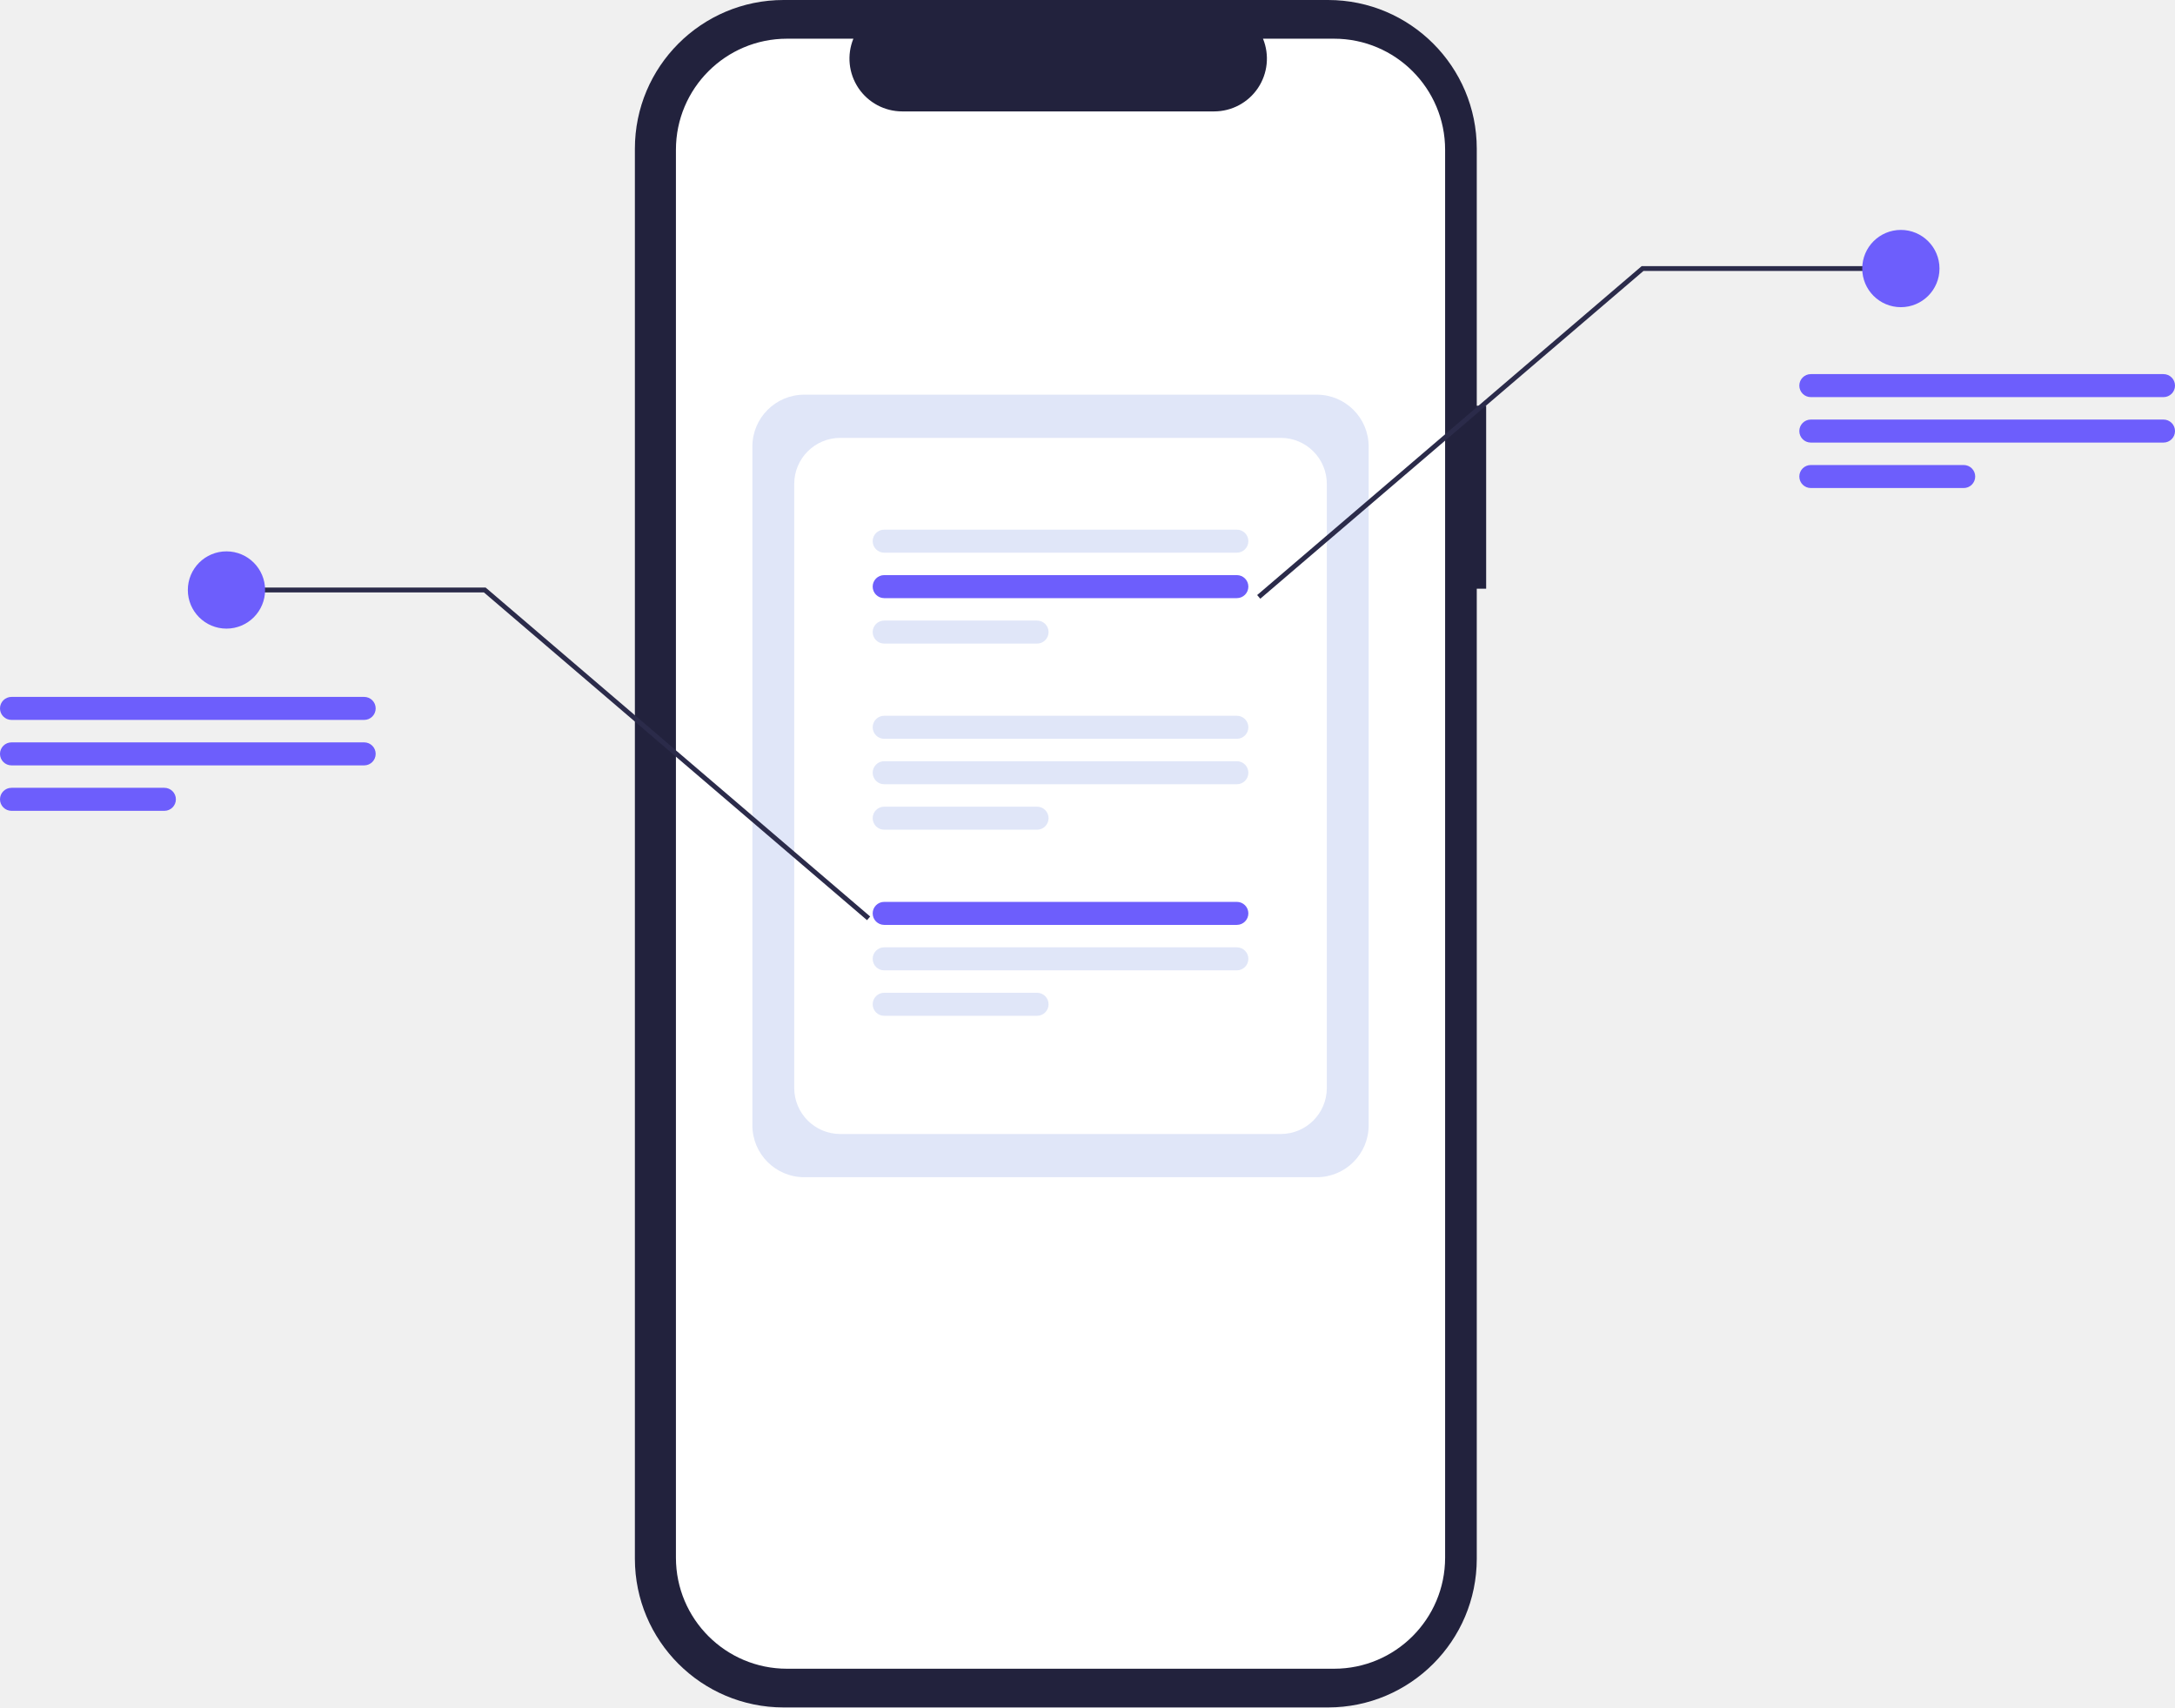
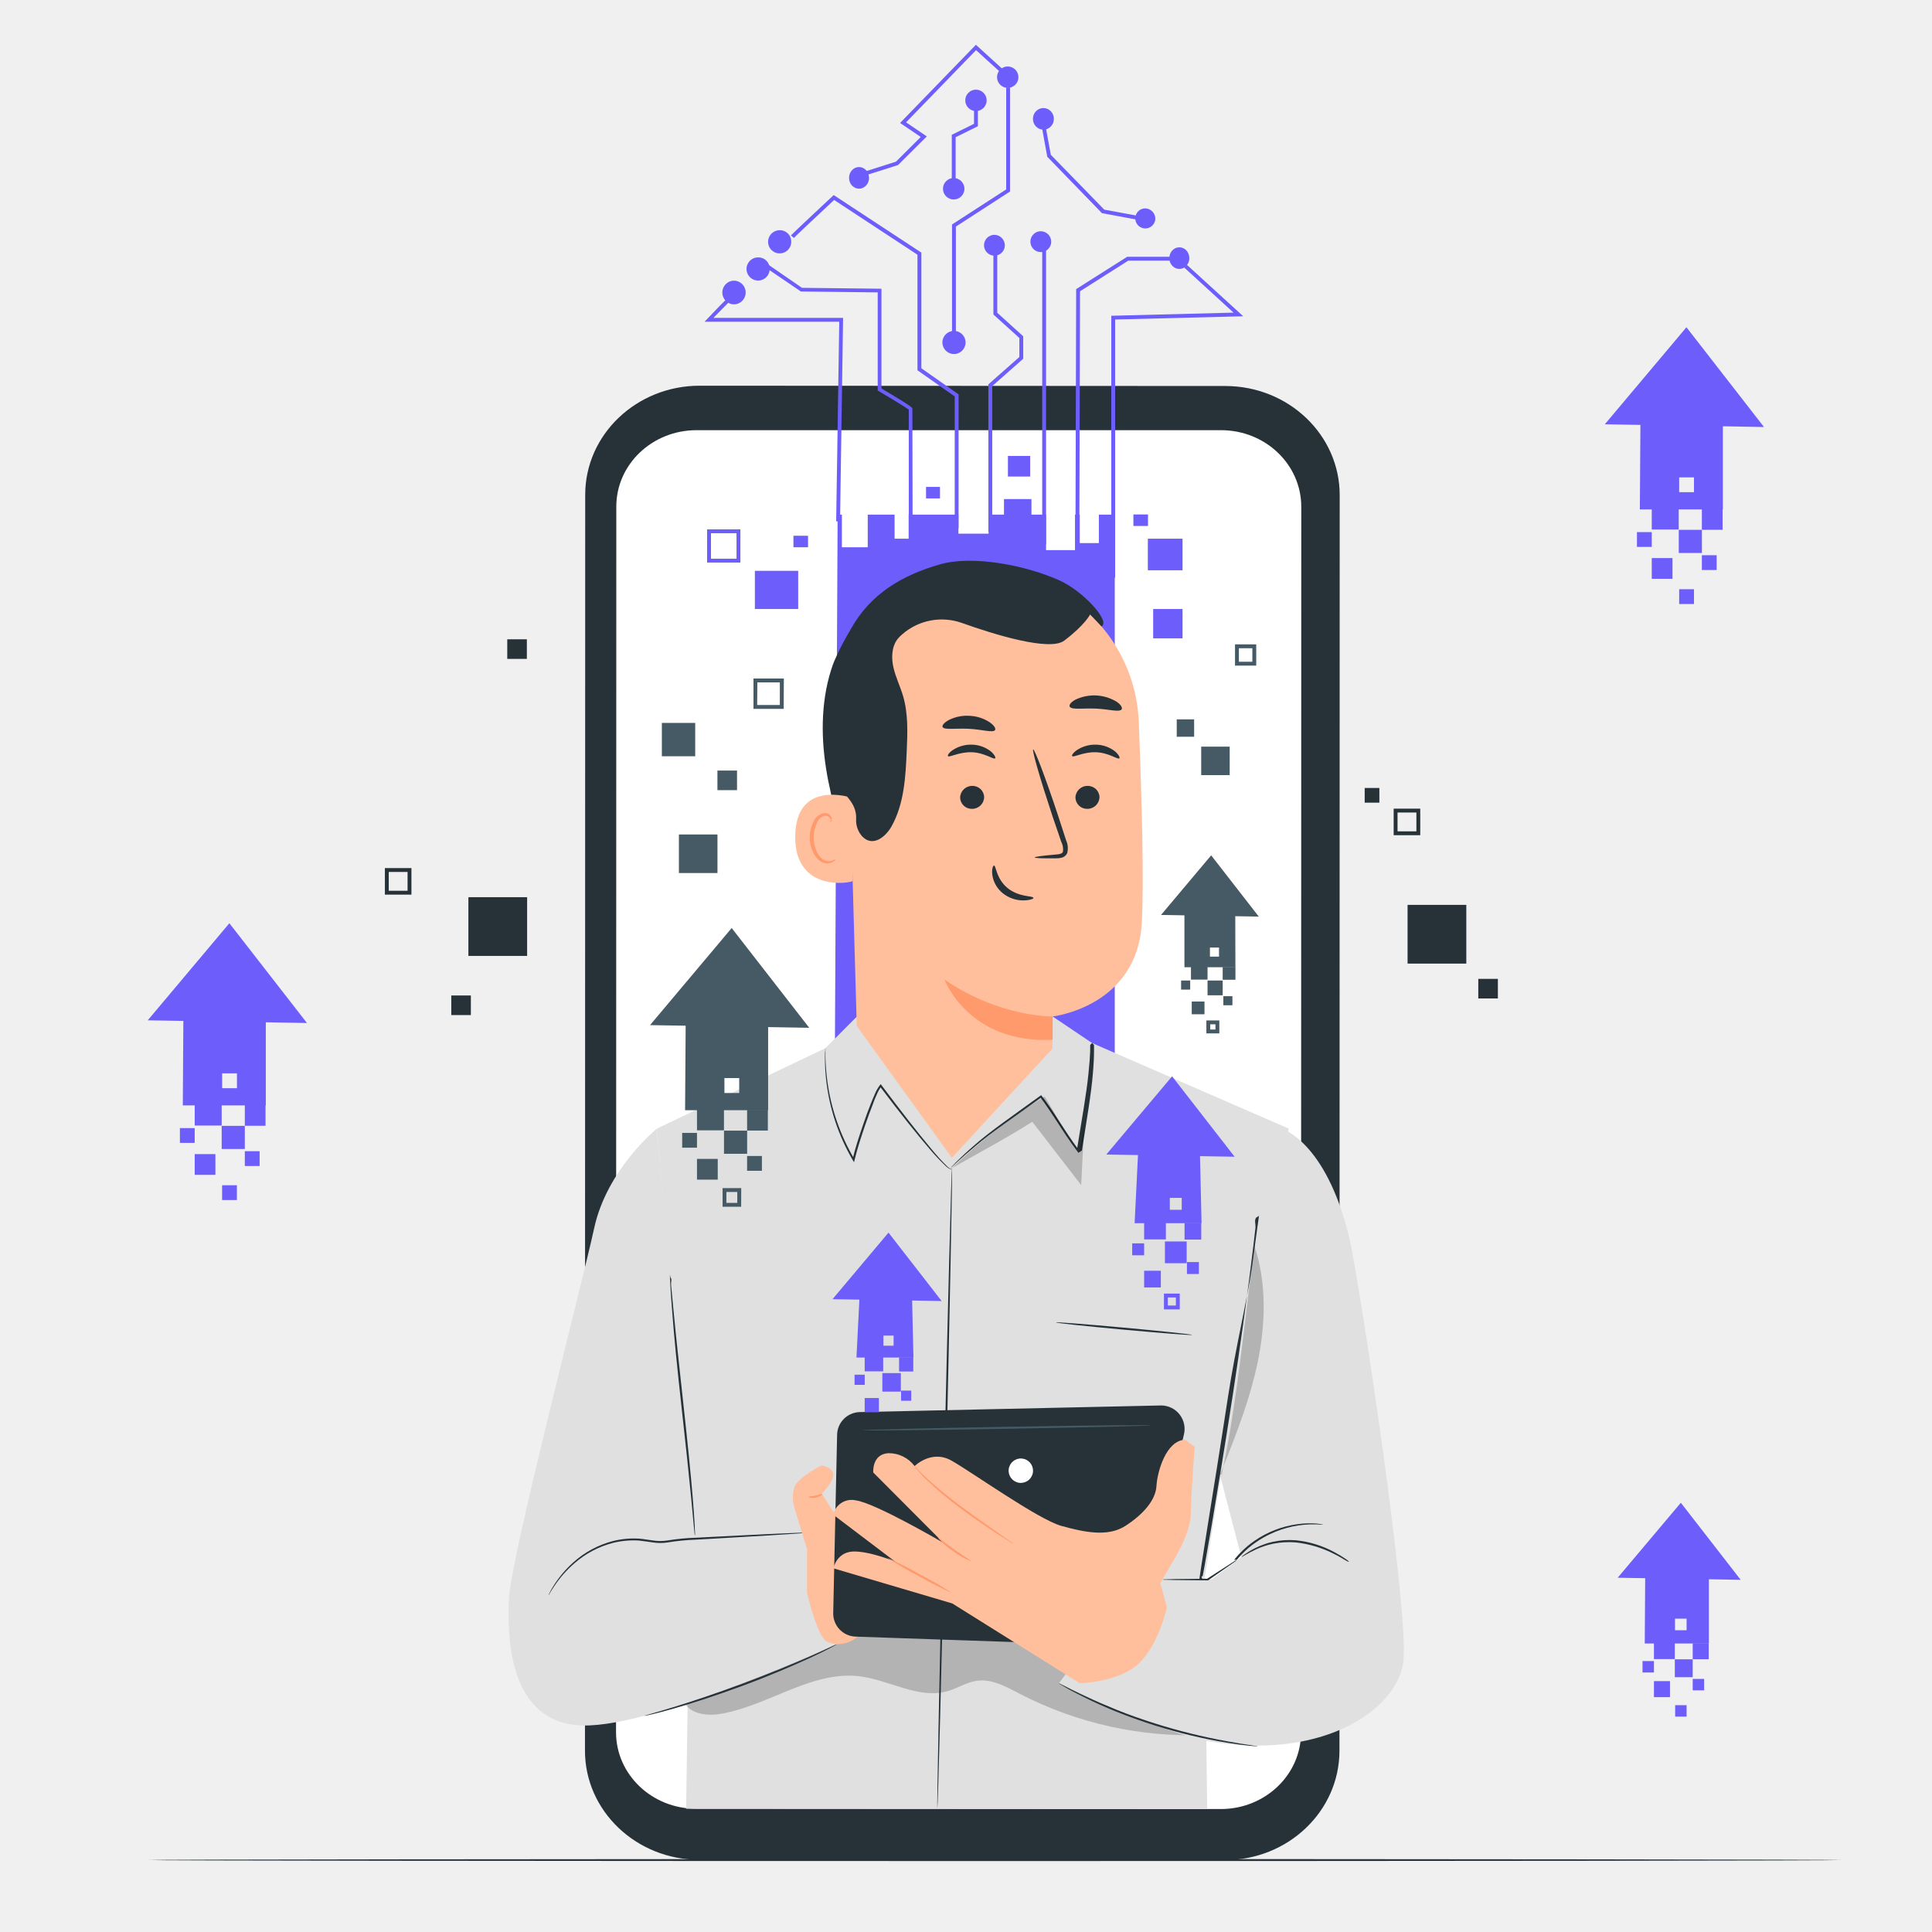
- <svg xmlns="http://www.w3.org/2000/svg" width="803.298" height="630.537" viewBox="0 0 803.298 630.537">
-   <g id="Group_274" data-name="Group 274" transform="translate(-442.72 -205)">
-     <path id="Path_1101" data-name="Path 1101" d="M580.767,229.032H577.3v-94.91a54.929,54.929,0,0,0-54.929-54.929H321.294a54.929,54.929,0,0,0-54.929,54.929V654.8a54.929,54.929,0,0,0,54.929,54.929H522.371A54.929,54.929,0,0,0,577.3,654.8V296.589h3.466Z" transform="translate(410.839 125.807)" fill="#22223d" />
-     <path id="Path_1102" data-name="Path 1102" d="M526.924,95.686H500.677a19.489,19.489,0,0,1-18.044,26.85h-115.2a19.489,19.489,0,0,1-18.045-26.85H324.874a41.022,41.022,0,0,0-41.022,41.022V656.622a41.022,41.022,0,0,0,41.022,41.022H526.916a41.022,41.022,0,0,0,41.022-41.022V136.708a41.022,41.022,0,0,0-41.013-41.022Z" transform="translate(408.51 123.605)" fill="#fff" />
-     <g id="Group_273" data-name="Group 273" transform="translate(720.599 350.752)">
-       <path id="Path_4841" data-name="Path 4841" d="M684.627,474.944H495.293a19.16,19.16,0,0,1-19.139-19.139V205.1a19.16,19.16,0,0,1,19.139-19.139H684.627A19.16,19.16,0,0,1,703.766,205.1v250.7A19.16,19.16,0,0,1,684.627,474.944Z" transform="translate(-476.154 -185.965)" fill="#e0e6f8" />
-       <path id="Path_4842" data-name="Path 4842" d="M673.7,461.453H510.985a17.013,17.013,0,0,1-16.993-16.993V221.37a17.012,17.012,0,0,1,16.993-16.993H673.7A17.012,17.012,0,0,1,690.7,221.37v223.09A17.012,17.012,0,0,1,673.7,461.453Z" transform="translate(-478.537 -188.425)" fill="#fff" />
-       <path id="Path_4843" data-name="Path 4843" d="M661.938,252H531.685a4.248,4.248,0,1,1,0-8.5H661.938a4.248,4.248,0,0,1,0,8.5Z" transform="translate(-483.006 -193.653)" fill="#e0e6f8" />
-       <path id="Path_4844" data-name="Path 4844" d="M661.938,271.375H531.685a4.248,4.248,0,0,1,0-8.5H661.938a4.248,4.248,0,0,1,0,8.5Z" transform="translate(-483.006 -196.242)" fill="#6d5efc" />
-       <path id="Path_4845" data-name="Path 4845" d="M588.147,290.749H531.685a4.248,4.248,0,0,1,0-8.5h56.462a4.248,4.248,0,0,1,0,8.5Z" transform="translate(-483.006 -198.83)" fill="#e0e6f8" />
-       <path id="Path_4846" data-name="Path 4846" d="M661.938,331.327H531.685a4.248,4.248,0,0,1,0-8.5H661.938a4.248,4.248,0,0,1,0,8.5Z" transform="translate(-483.006 -204.252)" fill="#e0e6f8" />
-       <path id="Path_4847" data-name="Path 4847" d="M661.938,350.7H531.685a4.248,4.248,0,0,1,0-8.5H661.938a4.248,4.248,0,0,1,0,8.5Z" transform="translate(-483.006 -206.841)" fill="#e0e6f8" />
-       <path id="Path_4848" data-name="Path 4848" d="M588.147,370.076H531.685a4.248,4.248,0,0,1,0-8.5h56.462a4.248,4.248,0,0,1,0,8.5Z" transform="translate(-483.006 -209.429)" fill="#e0e6f8" />
-       <path id="Path_4849" data-name="Path 4849" d="M661.938,410.653H531.685a4.248,4.248,0,1,1,0-8.5H661.938a4.248,4.248,0,0,1,0,8.5Z" transform="translate(-483.006 -214.851)" fill="#6d5efc" />
-       <path id="Path_4850" data-name="Path 4850" d="M661.938,430.028H531.685a4.248,4.248,0,0,1,0-8.5H661.938a4.248,4.248,0,0,1,0,8.5Z" transform="translate(-483.006 -217.439)" fill="#e0e6f8" />
-       <path id="Path_4851" data-name="Path 4851" d="M588.147,449.4H531.685a4.248,4.248,0,0,1,0-8.5h56.462a4.248,4.248,0,0,1,0,8.5Z" transform="translate(-483.006 -220.028)" fill="#e0e6f8" />
+ <svg xmlns="http://www.w3.org/2000/svg" viewBox="0 0 500 500">
+   <g id="Table">
+     <path d="M476.48,481.38c0,.15-98,.26-219,.26s-219-.11-219-.26,98-.26,219-.26S476.48,481.24,476.48,481.38Z" fill="#263238" />
+   </g>
+   <g id="Device">
+     <path d="M317,481.38l-136-.07c-16.36,0-29.62-12.66-29.61-28.25l.06-325c0-15.6,13.28-28.25,29.65-28.24l136,.08c16.36,0,29.62,12.65,29.61,28.24l-.06,325C346.61,468.75,333.34,481.39,317,481.38Z" fill="#263238" />
+     <path d="M316,111.33H289.65l-77,0H180.26c-11.46,0-20.76,8.84-20.76,19.77l-.07,317.22c0,10.92,9.29,19.78,20.74,19.78l135.77.08c11.46,0,20.76-8.85,20.76-19.77l.07-317.23C336.77,120.19,327.49,111.34,316,111.33Z" fill="#fff" />
+     <rect x="297.06" y="139.41" width="8.98" height="8.18" fill="#6d5efc" />
+     <rect x="205.34" y="138.65" width="3.78" height="2.98" fill="#6d5efc" />
+     <rect x="293.32" y="133.14" width="3.78" height="2.98" fill="#6d5efc" />
+     <rect x="260.85" y="118" width="5.76" height="5.33" fill="#6d5efc" />
+     <rect x="195.36" y="147.73" width="11.21" height="9.88" fill="#6d5efc" />
+     <rect x="239.66" y="126.01" width="3.61" height="2.98" fill="#6d5efc" />
+     <polygon points="288.5 133.19 216.78 133.19 215.95 294.96 288.5 294.96 288.5 133.19" fill="#6d5efc" />
+     <rect x="248.04" y="131.67" width="7.8" height="6.44" fill="#fff" />
+     <rect x="270.72" y="131.77" width="7.49" height="10.6" fill="#fff" />
+     <rect x="279.44" y="131.61" width="4.95" height="8.94" fill="#fff" />
+     <rect x="217.88" y="132.1" width="6.69" height="9.53" fill="#fff" />
+     <rect x="231.52" y="132.75" width="3.64" height="6.66" fill="#fff" />
+     <rect x="259.83" y="129.16" width="7.11" height="5.86" fill="#6d5efc" />
+     <path d="M249.89,88.69a3,3,0,1,1-3-3.06A3,3,0,0,1,249.89,88.69Z" fill="#6d5efc" />
+     <ellipse cx="189.96" cy="75.7" rx="3.02" ry="3.06" fill="#6d5efc" />
+     <path d="M217.4,134.92l-1,0,.8-51.66H182.34l.8-.84c.23-.24,5.64-6,6.91-6.88l.59.8c-.83.62-3.92,3.78-6,5.92h33.55Z" fill="#6d5efc" />
+     <path d="M199.19,69.41a3,3,0,1,1-3-2.8A2.91,2.91,0,0,1,199.19,69.41Z" fill="#6d5efc" />
+     <path d="M204.77,62.38a3,3,0,1,1-3-2.8A2.91,2.91,0,0,1,204.77,62.38Z" fill="#6d5efc" />
+     <ellipse cx="222.32" cy="46.03" rx="2.59" ry="2.8" fill="#6d5efc" />
+     <path d="M249.6,48.87a2.78,2.78,0,1,1-2.78-2.8A2.8,2.8,0,0,1,249.6,48.87Z" fill="#6d5efc" />
+     <path d="M255.35,26a2.77,2.77,0,1,1-2.77-2.8A2.79,2.79,0,0,1,255.35,26Z" fill="#6d5efc" />
+     <ellipse cx="270.03" cy="30.76" rx="2.71" ry="2.8" fill="#6d5efc" />
+     <path d="M299,56.73a2.6,2.6,0,1,1-2.6-2.81A2.7,2.7,0,0,1,299,56.73Z" fill="#6d5efc" />
+     <path d="M260.06,63.57a2.7,2.7,0,1,1-2.7-2.8A2.75,2.75,0,0,1,260.06,63.57Z" fill="#6d5efc" />
+     <path d="M272.06,62.65a2.7,2.7,0,1,1-2.69-2.81A2.74,2.74,0,0,1,272.06,62.65Z" fill="#6d5efc" />
+     <ellipse cx="305.21" cy="66.8" rx="2.59" ry="2.8" fill="#6d5efc" />
+     <path d="M263.57,20a2.77,2.77,0,1,1-2.76-2.8A2.79,2.79,0,0,1,263.57,20Z" fill="#6d5efc" />
+     <path d="M236.19,138.91h-1V106c-.84-.63-5.12-3.21-7.79-4.8l-.25-.14V75.67l-19.88-.23-9-6.12.57-.83,8.71,6,20.57.23v25.81c8,4.77,8,4.93,8,5.29Z" fill="#6d5efc" />
+     <path d="M248.08,136.7h-1V102.59l-9.64-6.76V65.92L215.87,51.75c-4.12,3.84-10.09,9.45-10.41,9.83l-.77-.65c.45-.53,9.73-9.2,10.78-10.18l.29-.27,22.69,14.9V95.31l9.64,6.76Z" fill="#6d5efc" />
+     <polygon points="247.38 89.31 246.38 89.31 246.38 58.1 260.4 49.02 260.4 22.64 261.4 22.64 261.4 49.56 247.38 58.64 247.38 89.31" fill="#6d5efc" />
+     <polygon points="247.32 48.87 246.32 48.87 246.32 34.89 252.08 32.04 252.08 25.96 253.08 25.96 253.08 32.66 247.32 35.51 247.32 48.87" fill="#6d5efc" />
+     <polygon points="256.79 137.56 255.79 137.56 255.79 99.47 263.81 92.39 263.81 87.47 257.09 81.39 257.09 65.65 258.09 65.65 258.09 80.94 264.81 87.03 264.81 92.84 256.79 99.92 256.79 137.56" fill="#6d5efc" />
+     <rect x="269.72" y="62.65" width="1" height="78.21" fill="#6d5efc" />
+     <polygon points="279.32 142.12 278.32 142.12 278.51 74.82 291.71 66.45 305.54 66.45 305.54 67.45 292 67.45 279.51 75.38 279.32 142.12" fill="#6d5efc" />
+     <polygon points="288.6 149.48 287.6 149.48 287.6 81.72 319.24 80.91 305.87 68.69 306.54 67.96 321.75 81.85 288.6 82.69 288.6 149.48" fill="#6d5efc" />
+     <path d="M297,57.35l-11.81-2.18L271,40.53l0-.15c-.4-2.13-1.69-9.12-1.69-9.62h1c0,.43,1,5.87,1.64,9.3l13.83,14.19,11.5,2.13Z" fill="#6d5efc" />
+     <polygon points="224.1 45.35 223.8 44.4 231.87 41.84 238.29 35.45 232.94 31.82 252.56 11.59 260.39 18.71 259.72 19.45 252.6 12.98 234.49 31.66 239.86 35.3 232.4 42.72 224.1 45.35" fill="#6d5efc" />
+     <rect x="298.44" y="157.61" width="7.6" height="7.6" fill="#6d5efc" />
+     <path d="M191.61,145.59H183V137h8.61Zm-7.61-1h6.61V138H184Z" fill="#6d5efc" />
+     <rect x="121.22" y="232.19" width="15.2" height="15.2" fill="#263238" />
+     <rect x="364.28" y="234.18" width="15.2" height="15.2" fill="#263238" />
+     <rect x="353.18" y="203.93" width="3.8" height="3.8" fill="#263238" />
+     <rect x="310.87" y="193.23" width="7.37" height="7.37" fill="#455a64" />
+     <rect x="304.54" y="186.17" width="4.5" height="4.5" fill="#455a64" />
+     <path d="M325.11,172.26h-5.49v-5.5h5.49Zm-4.49-1h3.49v-3.5h-3.49Z" fill="#455a64" />
+     <path d="M367.56,216.15h-6.88v-6.87h6.88Zm-5.88-1h4.88v-4.87h-4.88Z" fill="#263238" />
+     <path d="M106.48,231.53H99.61v-6.87h6.87Zm-5.87-1h4.87v-4.87h-4.87Z" fill="#263238" />
+     <rect x="175.7" y="215.96" width="9.98" height="9.98" fill="#455a64" />
+     <rect x="185.67" y="199.42" width="5.07" height="5.07" fill="#455a64" />
+     <rect x="131.28" y="165.45" width="5.07" height="5.07" fill="#263238" />
+     <rect x="382.58" y="253.33" width="5.07" height="5.07" fill="#263238" />
+     <rect x="116.79" y="257.63" width="5.07" height="5.07" fill="#263238" />
+     <rect x="171.29" y="187.09" width="8.63" height="8.63" fill="#455a64" />
+     <path d="M202.82,183.45H195V175.6h7.86Zm-6.86-1h5.86V176.6H196Z" fill="#455a64" />
+   </g>
+   <g id="Character">
+     <polygon points="213.58 271.28 170.01 292.08 178.56 399.27 177.57 468.1 312.42 468.18 311.68 408.8 315.51 384.84 333.53 292.08 282.63 269.94 272.42 263.06 221.67 263.18 213.58 271.28" fill="#e0e0e0" />
+     <g style="opacity:0.2">
+       <path d="M177.35,441.13c2.25,2.85,6.52,3,10.08,2.25,12-2.39,22.89-11,35-9.56,7.75.94,15.3,6,22.8,3.85,2.59-.74,4.93-2.32,7.59-2.69,3.9-.54,7.6,1.56,11.09,3.37A95.9,95.9,0,0,0,312,449l6.81-18.14-61-15.82-48.89-2.8-31.52,18.42Z" />
    </g>
-     <path id="Path_4852" data-name="Path 4852" d="M333.123,225.273,191.611,104.231H96.539v-1.783h95.73l142.013,121.47Z" transform="translate(429.821 319.538)" fill="#2b2b4a" />
-     <circle id="Ellipse_816" data-name="Ellipse 816" cx="14.266" cy="14.266" r="14.266" transform="translate(512.094 408.612)" fill="#6d5efc" />
-     <path id="Path_4853" data-name="Path 4853" d="M329.1,264.622H198.846a4.248,4.248,0,0,1,0-8.5H329.1a4.248,4.248,0,0,1,0,8.5Z" transform="translate(248.122 206.238)" fill="#6d5efc" />
-     <path id="Path_4854" data-name="Path 4854" d="M329.1,284H198.846a4.248,4.248,0,0,1,0-8.5H329.1a4.248,4.248,0,0,1,0,8.5Z" transform="translate(248.122 203.65)" fill="#6d5efc" />
-     <path id="Path_4855" data-name="Path 4855" d="M255.308,303.371H198.846a4.248,4.248,0,1,1,0-8.5h56.462a4.248,4.248,0,1,1,0,8.5Z" transform="translate(248.122 201.061)" fill="#6d5efc" />
-     <path id="Path_4856" data-name="Path 4856" d="M412.912,136.906,554.925,15.436h95.73v1.783H555.584L414.071,138.262Z" transform="translate(494.116 287.844)" fill="#2b2b4a" />
-     <circle id="Ellipse_817" data-name="Ellipse 817" cx="14.266" cy="14.266" r="14.266" transform="translate(1130.505 289.906)" fill="#6d5efc" />
-     <path id="Path_4857" data-name="Path 4857" d="M973.131,177.033H842.878a4.248,4.248,0,1,1,0-8.5H973.131a4.248,4.248,0,0,1,0,8.5Z" transform="translate(268.638 174.622)" fill="#6d5efc" />
-     <path id="Path_4858" data-name="Path 4858" d="M973.131,196.407H842.878a4.248,4.248,0,0,1,0-8.5H973.131a4.248,4.248,0,0,1,0,8.5Z" transform="translate(268.638 172.033)" fill="#6d5efc" />
-     <path id="Path_4859" data-name="Path 4859" d="M899.34,215.782H842.878a4.248,4.248,0,1,1,0-8.5H899.34a4.248,4.248,0,0,1,0,8.5Z" transform="translate(268.638 169.444)" fill="#6d5efc" />
+     <path d="M242.58,468.1c-.14,0,.59-37.12,1.64-82.89s2-82.9,2.16-82.89-.59,37.11-1.64,82.9S242.73,468.11,242.58,468.1Z" fill="#263238" />
+     <path d="M331.62,292.08h0s11.48,3.11,17.52,28.07c2.55,10.5,15.82,98,14,110.18s-20.22,24.55-47.75,20.73c-15.19-2.11-41.34-15.46-41.34-15.46l20.17-26.89H313.6l7.66-5.74-6.18-23.71S327.12,299.77,331.62,292.08Z" fill="#e0e0e0" />
+     <path d="M349.14,404.17c-.5.09-1.45-.84-3.86-2a28.4,28.4,0,0,0-10-3,21.23,21.23,0,0,0-5.72.33l-1.26.29c-.4.11-.78.25-1.16.36a20.29,20.29,0,0,0-2,.79c-2.44,1.12-3.8,2.13-3.86,2a5.53,5.53,0,0,1,.93-.73,20.32,20.32,0,0,1,2.77-1.63,16.59,16.59,0,0,1,2.06-.86c.38-.13.77-.29,1.18-.4l1.28-.32a20.65,20.65,0,0,1,5.86-.38,26.43,26.43,0,0,1,10.11,3.15,29.41,29.41,0,0,1,2.75,1.66A4.9,4.9,0,0,1,349.14,404.17Z" fill="#263238" />
+     <path d="M300.82,408.8a3.4,3.4,0,0,1,.85-.07l2.37-.07,8.49-.09-.12,0,7.67-4.94-.7.06c.52-.61,1.05-1.27,1.67-1.87a23,23,0,0,1,3.62-3.06,25.47,25.47,0,0,1,11-4.29,23.76,23.76,0,0,1,5-.18c.59.05,1,.13,1.35.17a1.69,1.69,0,0,1,.47.1,16.65,16.65,0,0,1-1.83-.06,26.12,26.12,0,0,0-11.94,2.51,25.62,25.62,0,0,0-3.74,2.17,22.53,22.53,0,0,0-3.54,3c-.6.59-1.12,1.24-1.63,1.83l0,0,0,0L312.65,409l0,0h-.07l-8.49-.09-2.37-.06A5.3,5.3,0,0,1,300.82,408.8Z" fill="#263238" />
+     <path d="M246.38,302.32a.24.24,0,0,1,0,.14.21.21,0,0,1-.1.16.33.33,0,0,1-.26,0,4.43,4.43,0,0,1-1.33-.92,51.7,51.7,0,0,1-4.12-4.37c-3.36-3.88-7.84-9.52-12.86-16.17l.37,0a10.13,10.13,0,0,0-1.21,2.19c-.37.8-.71,1.64-1,2.48-.67,1.7-1.31,3.46-1.93,5.25-1.06,3.12-2.08,6.18-2.77,9.09l-.15.62-.32-.54a52.72,52.72,0,0,1-6.85-20.42,49.7,49.7,0,0,1-.35-6.31c0-.74,0-1.31.07-1.69a3.86,3.86,0,0,1,.05-.59,2.52,2.52,0,0,1,0,.59c0,.38,0,.95,0,1.69a57.09,57.09,0,0,0,.49,6.27,53.84,53.84,0,0,0,7,20.2l-.47.07c.7-3,1.71-6,2.78-9.15.62-1.8,1.26-3.57,1.94-5.27.34-.85.68-1.68,1.05-2.5a10,10,0,0,1,1.33-2.34l.19-.22.19.25c5,6.67,9.42,12.34,12.7,16.26,1.64,2,3,3.49,4,4.45a4.9,4.9,0,0,0,1.24,1c.17.07.28,0,.3-.1S246.36,302.31,246.38,302.32Z" fill="#263238" />
+     <path d="M282.63,269.94a2.24,2.24,0,0,1,.5.54c0,.36,0,.88,0,1.57,0,1.36-.08,3.36-.3,5.84-.4,5-1.58,11.9-2.83,19.86l-.9.59-.36-.48c-1.79-2.37-3.52-5-5.31-7.78-1.4-2.14-2.78-4.22-4.23-6.15l.35.05c-6.91,5-13.12,9.17-17.17,12.67-2.05,1.7-3.64,3.13-4.72,4.13l-1.23,1.15a3.84,3.84,0,0,1-.44.39s.11-.17.37-.45.66-.7,1.18-1.22c1-1,2.6-2.51,4.63-4.26,4-3.57,10.18-7.81,17.09-12.83l.2-.14.15.2c1.46,1.94,2.86,4,4.26,6.18,1.78,2.74,3.5,5.4,5.27,7.76l-.45.11c1.29-8,2.52-14.85,3-19.81.26-2.47.4-4.45.45-5.82,0-.68,0-1.2,0-1.56A2.77,2.77,0,0,1,282.63,269.94Z" fill="#263238" />
+     <path d="M308.55,345.48c0,.14-7.93-.47-17.68-1.36s-17.65-1.73-17.63-1.88,7.92.47,17.68,1.36S308.56,345.33,308.55,345.48Z" fill="#263238" />
+     <path d="M220.93,224.92c-2.91-8.59-5.78-17.24-7.17-26.19s-1.22-18.31,1.83-26.84c.46-1.3,4.44-10,5.8-9.87,1,.09-1.43,8.18-.93,9,4.82,8,6.22,17.76,5.58,27.11a122.92,122.92,0,0,1-5.11,26.77" fill="#263238" />
+     <path d="M294.72,186.83a40.64,40.64,0,0,0-38.93-39l-2.1-.08c-22.73.39-35.09,19.9-34.08,42.61l2.12,75.16,24.62,34.12,26-28.25c0-6.4,0-8.33.05-8.33s21.93-2.49,23.1-24.27C296.09,228.27,295.49,206.51,294.72,186.83Z" fill="#ffbf9d" />
+     <path d="M272.42,263.06s-13.77.24-28-9.56c0,0,6.15,16.66,28,15.6Z" fill="#ff9a6c" />
+     <path d="M284.55,206.33a3.12,3.12,0,0,1-3.14,3,3,3,0,0,1-3.09-2.94,3.11,3.11,0,0,1,3.13-3A3,3,0,0,1,284.55,206.33Z" fill="#263238" />
+     <path d="M289.69,196.26c-.41.39-2.69-1.45-6-1.58s-5.87,1.44-6.22,1c-.17-.19.25-.91,1.36-1.64a8.58,8.58,0,0,1,5-1.32,8.22,8.22,0,0,1,4.78,1.77C289.57,195.34,289.88,196.09,289.69,196.26Z" fill="#263238" />
+     <path d="M254.7,206.33a3.11,3.11,0,0,1-3.13,3,3,3,0,0,1-3.09-2.94,3.11,3.11,0,0,1,3.12-3A3,3,0,0,1,254.7,206.33Z" fill="#263238" />
+     <path d="M257.55,196.26c-.41.39-2.69-1.45-6-1.58s-5.87,1.44-6.22,1c-.17-.19.25-.91,1.36-1.64a8.58,8.58,0,0,1,5-1.32,8.22,8.22,0,0,1,4.78,1.77C257.42,195.34,257.74,196.09,257.55,196.26Z" fill="#263238" />
+     <path d="M267.78,221.91c0-.19,2.09-.47,5.48-.76.86-.05,1.68-.19,1.84-.77a4.32,4.32,0,0,0-.46-2.55l-2.26-6.62c-3.13-9.41-5.36-17.14-5-17.26s3.23,7.4,6.35,16.82c.76,2.32,1.47,4.53,2.16,6.65a5,5,0,0,1,.3,3.37,2.13,2.13,0,0,1-1.46,1.19,5.65,5.65,0,0,1-1.46.15C269.89,222.17,267.79,222.1,267.78,221.91Z" fill="#263238" />
+     <path d="M257.54,188.9c-.45.85-3.3-.12-6.82-.29s-6.49.37-6.8-.51c-.13-.43.51-1.18,1.79-1.84a10.47,10.47,0,0,1,5.3-1,10.16,10.16,0,0,1,5.08,1.64C257.24,187.68,257.75,188.5,257.54,188.9Z" fill="#263238" />
+     <path d="M290.25,183.63c-.72.74-3.43-.12-6.71-.25s-6.07.36-6.68-.46c-.27-.39.18-1.14,1.42-1.83a11.21,11.21,0,0,1,10.79.57C290.2,182.47,290.56,183.26,290.25,183.63Z" fill="#263238" />
+     <path d="M220.73,206.56c-.37-.17-14.79-5-14.93,9.87s14.86,12,14.89,11.55S220.73,206.56,220.73,206.56Z" fill="#ffbf9d" />
+     <path d="M216.19,222.29c-.07,0-.26.18-.7.38a2.62,2.62,0,0,1-2,0c-1.57-.59-2.87-3.11-2.92-5.8a8.52,8.52,0,0,1,.77-3.71,3,3,0,0,1,2-2,1.34,1.34,0,0,1,1.53.73c.19.42.9.72.17.74s.33-.25.21-.86a1.65,1.65,0,0,0-.58-.94,2,2,0,0,0-1.43-.4,3.67,3.67,0,0,0-2.74,2.29,8.87,8.87,0,0,0-.94,4.15c.07,3,1.58,5.83,3.73,6.48a2.82,2.82,0,0,0,2.38-.37C216.16,222.65,216.24,222.32,216.19,222.29Z" fill="#ff9a6c" />
+     <path d="M285.08,162.11c2.41-1.33-4.83-9.15-10.76-11.84-9-4.08-22.65-6.59-30.92-4.25-10,2.82-18.23,7.77-23.23,16.82s-6.88,19.61-6.6,30c.09,3.15.41,6.44,2.1,9.11,2.08,3.3,6.07,5.38,5.9,9.93a6.24,6.24,0,0,0,1.54,4.55c2.73,2.91,6.07.18,7.61-2.55,3.28-5.84,3.65-12.82,3.94-19.51.21-4.76.4-9.62-.93-14.19-.73-2.49-1.9-4.84-2.49-7.36s-.52-5.39,1.06-7.45a9,9,0,0,1,1.21-1.22,15.54,15.54,0,0,1,15.43-2.93c8.4,3,22.74,7.42,26.49,4.57,5.4-4.09,6.69-6.77,6.69-6.77Z" fill="#263238" />
+     <path d="M257.26,224c.52,0,.54,3.39,3.48,5.81s6.59,2,6.62,2.5c.5.22-.81.67-2.35.72a8.53,8.53,0,0,1-5.53-1.89,7.44,7.44,0,0,1-2.69-4.88C256.65,224.81,257,224,257.26,224Z" fill="#263238" />
+     <path d="M170,292.08s-12.88,10.42-16.21,25.69-21.62,85.54-22.08,95.9,0,32.43,19.15,32.88,67.62-21.89,67.62-21.89l-9.25-28-30.22.83Z" fill="#e0e0e0" />
+     <path d="M209.24,396.62a3.94,3.94,0,0,1-.74.1l-2.12.16-7.83.51-11.61.68-6.85.39a57.82,57.82,0,0,0-7.29.72,12.15,12.15,0,0,1-3.81,0c-1.23-.15-2.42-.37-3.59-.48a22.25,22.25,0,0,0-6.73.59,24.45,24.45,0,0,0-10.08,5.35,29.24,29.24,0,0,0-5.14,5.84c-.52.76-.89,1.37-1.13,1.79a3.46,3.46,0,0,1-.41.63,3.31,3.31,0,0,1,.32-.68,17.46,17.46,0,0,1,1.05-1.85,28.36,28.36,0,0,1,5.06-6,24.6,24.6,0,0,1,10.22-5.53,22.51,22.51,0,0,1,6.89-.64c1.2.11,2.39.33,3.61.48a12,12,0,0,0,3.64,0,56,56,0,0,1,7.37-.72l6.85-.35,11.61-.58,7.84-.34,2.13-.07A5.27,5.27,0,0,1,209.24,396.62Z" fill="#263238" />
+     <path d="M179.84,397.43a3.54,3.54,0,0,1-.1-.68c-.05-.51-.12-1.16-.2-2-.16-1.77-.4-4.23-.68-7.23-.59-6.11-1.5-14.53-2.53-23.84S174.45,346,174,339.85c-.25-3.06-.43-5.53-.52-7.25,0-.81-.07-1.47-.1-2a6,6,0,0,1,0-.69,2.86,2.86,0,0,1,.11.68c.5.5.11,1.15.19,2,.17,1.76.4,4.22.69,7.23.58,6.1,1.5,14.53,2.52,23.84s1.88,17.74,2.38,23.85c.25,3.06.42,5.54.52,7.25,0,.82.07,1.47.09,2A3,3,0,0,1,179.84,397.43Z" fill="#263238" />
+     <path d="M216.65,425.49a3.13,3.13,0,0,1-.46.29l-1.37.74c-1.19.64-2.94,1.5-5.13,2.52-4.37,2-10.52,4.66-17.43,7.21s-13.26,4.6-17.91,5.92c-2.32.67-4.21,1.15-5.52,1.47l-1.52.34a2,2,0,0,1-.54.08,2.21,2.21,0,0,1,.52-.18l1.49-.44c1.29-.37,3.17-.91,5.47-1.62,4.61-1.41,10.93-3.5,17.83-6.06s13-5.1,17.46-7.05c2.2-1,4-1.79,5.19-2.37l1.41-.66A1.84,1.84,0,0,1,216.65,425.49Z" fill="#263238" />
+     <path d="M325.89,314.07a.81.81,0,0,1,0,.25c0,.19,0,.43-.7.72-.7.68-.17,1.61-.29,2.78-.26,2.41-.68,5.89-1.22,10.19-1.08,8.6-2.71,20.47-4.72,33.54s-4,24.89-5.42,33.44c-.74,4.24-1.35,7.68-1.77,10.11-.21,1.16-.38,2.08-.51,2.74-.6.29-.11.53-.14.72a1,1,0,0,1-.7.24.7.7,0,0,1,0-.25c0-.2.06-.43.1-.72.1-.68.24-1.6.41-2.76.39-2.44.93-5.89,1.6-10.14,1.37-8.56,3.28-20.38,5.28-33.46S322.77,336.55,324,328c.58-4.26,1.05-7.72,1.38-10.17.16-1.16.29-2.09.39-2.76,0-.29.08-.53.11-.72A.81.81,0,0,1,325.89,314.07Z" fill="#263238" />
+     <path d="M325.51,451.94a2.08,2.08,0,0,1-.55,0l-1.58-.14c-1.37-.13-3.34-.39-5.77-.78a135.1,135.1,0,0,1-18.7-4.46c-3.58-1.14-7-2.37-10-3.58s-5.69-2.43-7.89-3.53c-1.11-.53-2.1-1.05-3-1.51s-1.61-.86-2.2-1.21l-1.37-.8a2.47,2.47,0,0,1-.46-.31,2.58,2.58,0,0,1,.52.22l1.41.71c.6.33,1.35.7,2.23,1.13s1.87.93,3,1.43c2.21,1.06,4.9,2.2,7.91,3.42s6.38,2.4,9.95,3.53a152.27,152.27,0,0,0,18.6,4.59c2.42.44,4.38.76,5.74.95l1.56.24A1.87,1.87,0,0,1,325.51,451.94Z" fill="#263238" />
+     <g style="opacity:0.2">
+       <path d="M279.29,298.24c-3.55-4.29-5.93-9.8-8.94-14.47a135.09,135.09,0,0,0-24,18.55c7-4,14-7.69,20.81-12l12.65,16.38q.39-7.94.8-15.88Z" />
+     </g>
+     <g style="opacity:0.2">
+       <path d="M316.17,381.63c.15-.7.3-1.43.45-2.16l-.87,2.16Z" />
+     </g>
+     <g style="opacity:0.2">
+       <path d="M324.63,322.36c-2.28,17.6-4.36,39.42-8,57.11,3.5-8.77,6.91-17.61,8.84-26.84C327.55,342.63,327.84,332.05,324.63,322.36Z" />
+     </g>
+     <path d="M212.56,379.26s-6.1,3.12-7,5.64a9,9,0,0,0,0,5.2l3.3,10.85v11.29s2.65,11.47,5.17,12.64,7,1,10-3.72a35.68,35.68,0,0,0,4-8.62l5.2-21.55,1.49-11-14.12,7.28-4,5.48-3.9-6.22s3.18-3.12,2.93-5.06S212.56,379.26,212.56,379.26Z" fill="#ffbf9d" />
+     <path d="M209.26,387.4c0-.15.83-.14,1.78-.34s1.69-.53,1.77-.4-.61.69-1.66.91S209.23,387.53,209.26,387.4Z" fill="#ff9a6c" />
+     <path d="M215.64,417.25l1-45.8a6,6,0,0,1,5.73-6l78.19-1.72a6.08,6.08,0,0,1,5.81,7.63L294.65,421.2a5.91,5.91,0,0,1-5.88,4.67l-67.47-2.32A6,6,0,0,1,215.64,417.25Z" fill="#263238" />
+     <path d="M265,377.56l-.62-.1a3.16,3.16,0,1,0,.62.1Z" fill="#fff" />
+     <path d="M298,368.87c0,.15-16.72.55-37.35.9s-37.35.53-37.36.38,16.72-.54,37.35-.9S298,368.73,298,368.87Z" fill="#455a64" />
+     <path d="M236.7,379.42s4.34-4.33,9.5-1.44,22.52,15.28,28.51,16.93,12,2.9,16.52,0,7.85-6.61,8.06-10.32,2.47-11.78,7.43-12l2.48,1.86s-1,12-1,17.14S303.62,404,303.62,404l-3.33,5.71L302,416s-2.07,9.5-7.23,14.46-15.32,5.16-15.32,5.16l-33-20.65-30.77-9.09s.82-4.13,5-4.34,10.95,2.58,10.95,2.58L215.64,392a4.87,4.87,0,0,1,5.78-3.72c5,.62,22.72,11,22.72,11L226,381.08s-.41-4.75,3.93-5A8.37,8.37,0,0,1,236.7,379.42Z" fill="#ffbf9d" />
+     <path d="M262.34,399.56a5.57,5.57,0,0,1-1.12-.63c-.71-.43-1.72-1.07-3-1.88-2.47-1.62-5.88-3.9-9.5-6.6a87.24,87.24,0,0,1-8.88-7.43c-1.06-1-1.87-1.93-2.4-2.56a6.42,6.42,0,0,1-.78-1,6.2,6.2,0,0,1,.93.9c.57.59,1.42,1.44,2.5,2.43a111.2,111.2,0,0,0,8.94,7.28c3.61,2.7,7,5,9.4,6.72l2.86,2A6,6,0,0,1,262.34,399.56Z" fill="#ff9a6c" />
+     <path d="M251.38,404.07a17.28,17.28,0,0,1-4.68-2.61,17.76,17.76,0,0,1-4-3.53c.11-.11,1.94,1.42,4.34,3.11S251.45,403.94,251.38,404.07Z" fill="#ff9a6c" />
+     <path d="M246.44,412.31a90.57,90.57,0,0,1-8.56-4.37,86.44,86.44,0,0,1-8.3-4.82,91.17,91.17,0,0,1,8.55,4.37A85.91,85.91,0,0,1,246.44,412.31Z" fill="#ff9a6c" />
+   </g>
+   <g id="Arrows">
+     <path d="M300.47,236.79l25.31.43-12.33-15.86Z" fill="#455a64" />
+     <rect x="308.22" y="249.23" width="4.29" height="4.29" fill="#455a64" />
+     <rect x="312.51" y="253.76" width="3.92" height="3.82" fill="#455a64" />
+     <rect x="308.42" y="259.19" width="3.3" height="3.3" fill="#455a64" />
+     <rect x="316.43" y="250.26" width="3.3" height="3.3" fill="#455a64" />
+     <rect x="305.67" y="253.76" width="2.35" height="2.35" fill="#455a64" />
+     <path d="M315.56,267.44h-3.35v-3.35h3.35Zm-2.35-1h1.35v-1.35h-1.35Z" fill="#455a64" />
+     <rect x="316.6" y="257.81" width="2.35" height="2.35" fill="#455a64" />
+     <path d="M319.68,234.72l-13.15.15v15.45h13.19Zm-4.2,12.86h-2.35v-2.35h2.35Z" fill="#455a64" />
+     <path d="M215.45,336.23l28.25.48L229.94,319Z" fill="#6d5efc" />
+     <rect x="223.78" y="350.11" width="4.79" height="4.79" fill="#6d5efc" />
+     <rect x="228.35" y="355.36" width="4.79" height="4.79" fill="#6d5efc" />
+     <rect x="223.78" y="361.81" width="3.68" height="3.68" fill="#6d5efc" />
+     <rect x="232.68" y="351.26" width="3.68" height="3.68" fill="#6d5efc" />
+     <rect x="221.16" y="355.77" width="2.63" height="2.63" fill="#6d5efc" />
+     <rect x="233.2" y="359.89" width="2.63" height="2.63" fill="#6d5efc" />
+     <path d="M236,333.92l-13.48.16-.87,17.25H236.4Zm-4.74,14.35h-2.63v-2.62h2.63Z" fill="#6d5efc" />
+     <path d="M168.23,265.3l41.2.69-20.07-25.82Z" fill="#455a64" />
+     <rect x="180.38" y="285.55" width="6.98" height="6.98" fill="#455a64" />
+     <rect x="187.37" y="292.61" width="5.99" height="5.99" fill="#455a64" />
+     <rect x="180.38" y="299.92" width="5.37" height="5.37" fill="#455a64" />
+     <rect x="193.35" y="287.22" width="5.37" height="5.37" fill="#455a64" />
+     <rect x="176.55" y="293.19" width="3.83" height="3.83" fill="#455a64" />
+     <path d="M191.81,312.31H187v-4.83h4.83Zm-3.83-1h2.83v-2.83H188Z" fill="#455a64" />
+     <rect x="193.35" y="299.17" width="3.83" height="3.83" fill="#455a64" />
+     <path d="M198.79,262.29l-21.32-.11-.17,25.14h21.49Zm-7.48,20.57h-3.83V279h3.83Z" fill="#455a64" />
+     <path d="M286.3,298.8l33.22.56-16.18-20.81Z" fill="#6d5efc" />
+     <rect x="296.1" y="315.13" width="5.63" height="5.63" fill="#6d5efc" />
+     <rect x="301.48" y="321.29" width="5.63" height="5.63" fill="#6d5efc" />
+     <rect x="296.1" y="328.87" width="4.32" height="4.32" fill="#6d5efc" />
+     <rect x="306.56" y="316.48" width="4.32" height="4.32" fill="#6d5efc" />
+     <rect x="293.01" y="321.78" width="3.09" height="3.09" fill="#6d5efc" />
+     <path d="M305.32,338.87h-4.09v-4.09h4.09Zm-3.09-1h2.09v-2.09h-2.09Z" fill="#6d5efc" />
+     <rect x="307.18" y="326.62" width="3.09" height="3.09" fill="#6d5efc" />
+     <path d="M310.49,296.09l-15.85.19-1,20.28h17.32Zm-4.66,17h-3.08v-3.08h3.08Z" fill="#6d5efc" />
+     <path d="M38.23,264.06l41.21.69L59.36,238.93Z" fill="#6d5efc" />
+     <rect x="50.39" y="284.31" width="6.98" height="6.98" fill="#6d5efc" />
+     <rect x="57.37" y="291.37" width="5.99" height="5.99" fill="#6d5efc" />
+     <rect x="50.39" y="298.68" width="5.36" height="5.37" fill="#6d5efc" />
+     <rect x="63.36" y="285.98" width="5.36" height="5.37" fill="#6d5efc" />
+     <rect x="46.56" y="291.95" width="3.83" height="3.83" fill="#6d5efc" />
+     <rect x="57.48" y="306.74" width="3.83" height="3.83" fill="#6d5efc" />
+     <rect x="63.36" y="297.93" width="3.83" height="3.83" fill="#6d5efc" />
+     <path d="M68.79,261.05l-21.32-.11-.16,25.14H68.79Zm-7.47,20.57H57.49v-3.83h3.83Z" fill="#6d5efc" />
+     <path d="M418.65,408.32l31.84.54L435,388.91Z" fill="#6d5efc" />
+     <rect x="428.04" y="423.97" width="5.4" height="5.4" fill="#6d5efc" />
+     <rect x="433.44" y="429.43" width="4.63" height="4.63" fill="#6d5efc" />
+     <rect x="428.04" y="435.07" width="4.15" height="4.15" fill="#6d5efc" />
+     <rect x="438.07" y="425.26" width="4.15" height="4.15" fill="#6d5efc" />
+     <rect x="425.08" y="429.88" width="2.96" height="2.96" fill="#6d5efc" />
+     <rect x="433.53" y="441.3" width="2.96" height="2.96" fill="#6d5efc" />
+     <rect x="438.07" y="434.5" width="2.96" height="2.96" fill="#6d5efc" />
+     <path d="M442.26,406l-16.47-.09-.13,19.43h16.6Zm-5.77,15.9h-3v-3h3Z" fill="#6d5efc" />
+     <path d="M415.32,109.81l41.2.7L436.45,84.69Z" fill="#6d5efc" />
+     <rect x="427.47" y="130.06" width="6.98" height="6.98" fill="#6d5efc" />
+     <rect x="434.46" y="137.12" width="5.99" height="5.99" fill="#6d5efc" />
+     <rect x="427.47" y="144.43" width="5.37" height="5.37" fill="#6d5efc" />
+     <rect x="440.44" y="131.74" width="5.37" height="5.37" fill="#6d5efc" />
+     <rect x="423.64" y="137.71" width="3.83" height="3.83" fill="#6d5efc" />
+     <rect x="434.57" y="152.49" width="3.83" height="3.83" fill="#6d5efc" />
+     <rect x="440.44" y="143.69" width="3.83" height="3.83" fill="#6d5efc" />
+     <path d="M445.88,106.81l-21.32-.12-.17,25.15h21.49Zm-7.48,20.57h-3.83v-3.83h3.83Z" fill="#6d5efc" />
  </g>
</svg>
